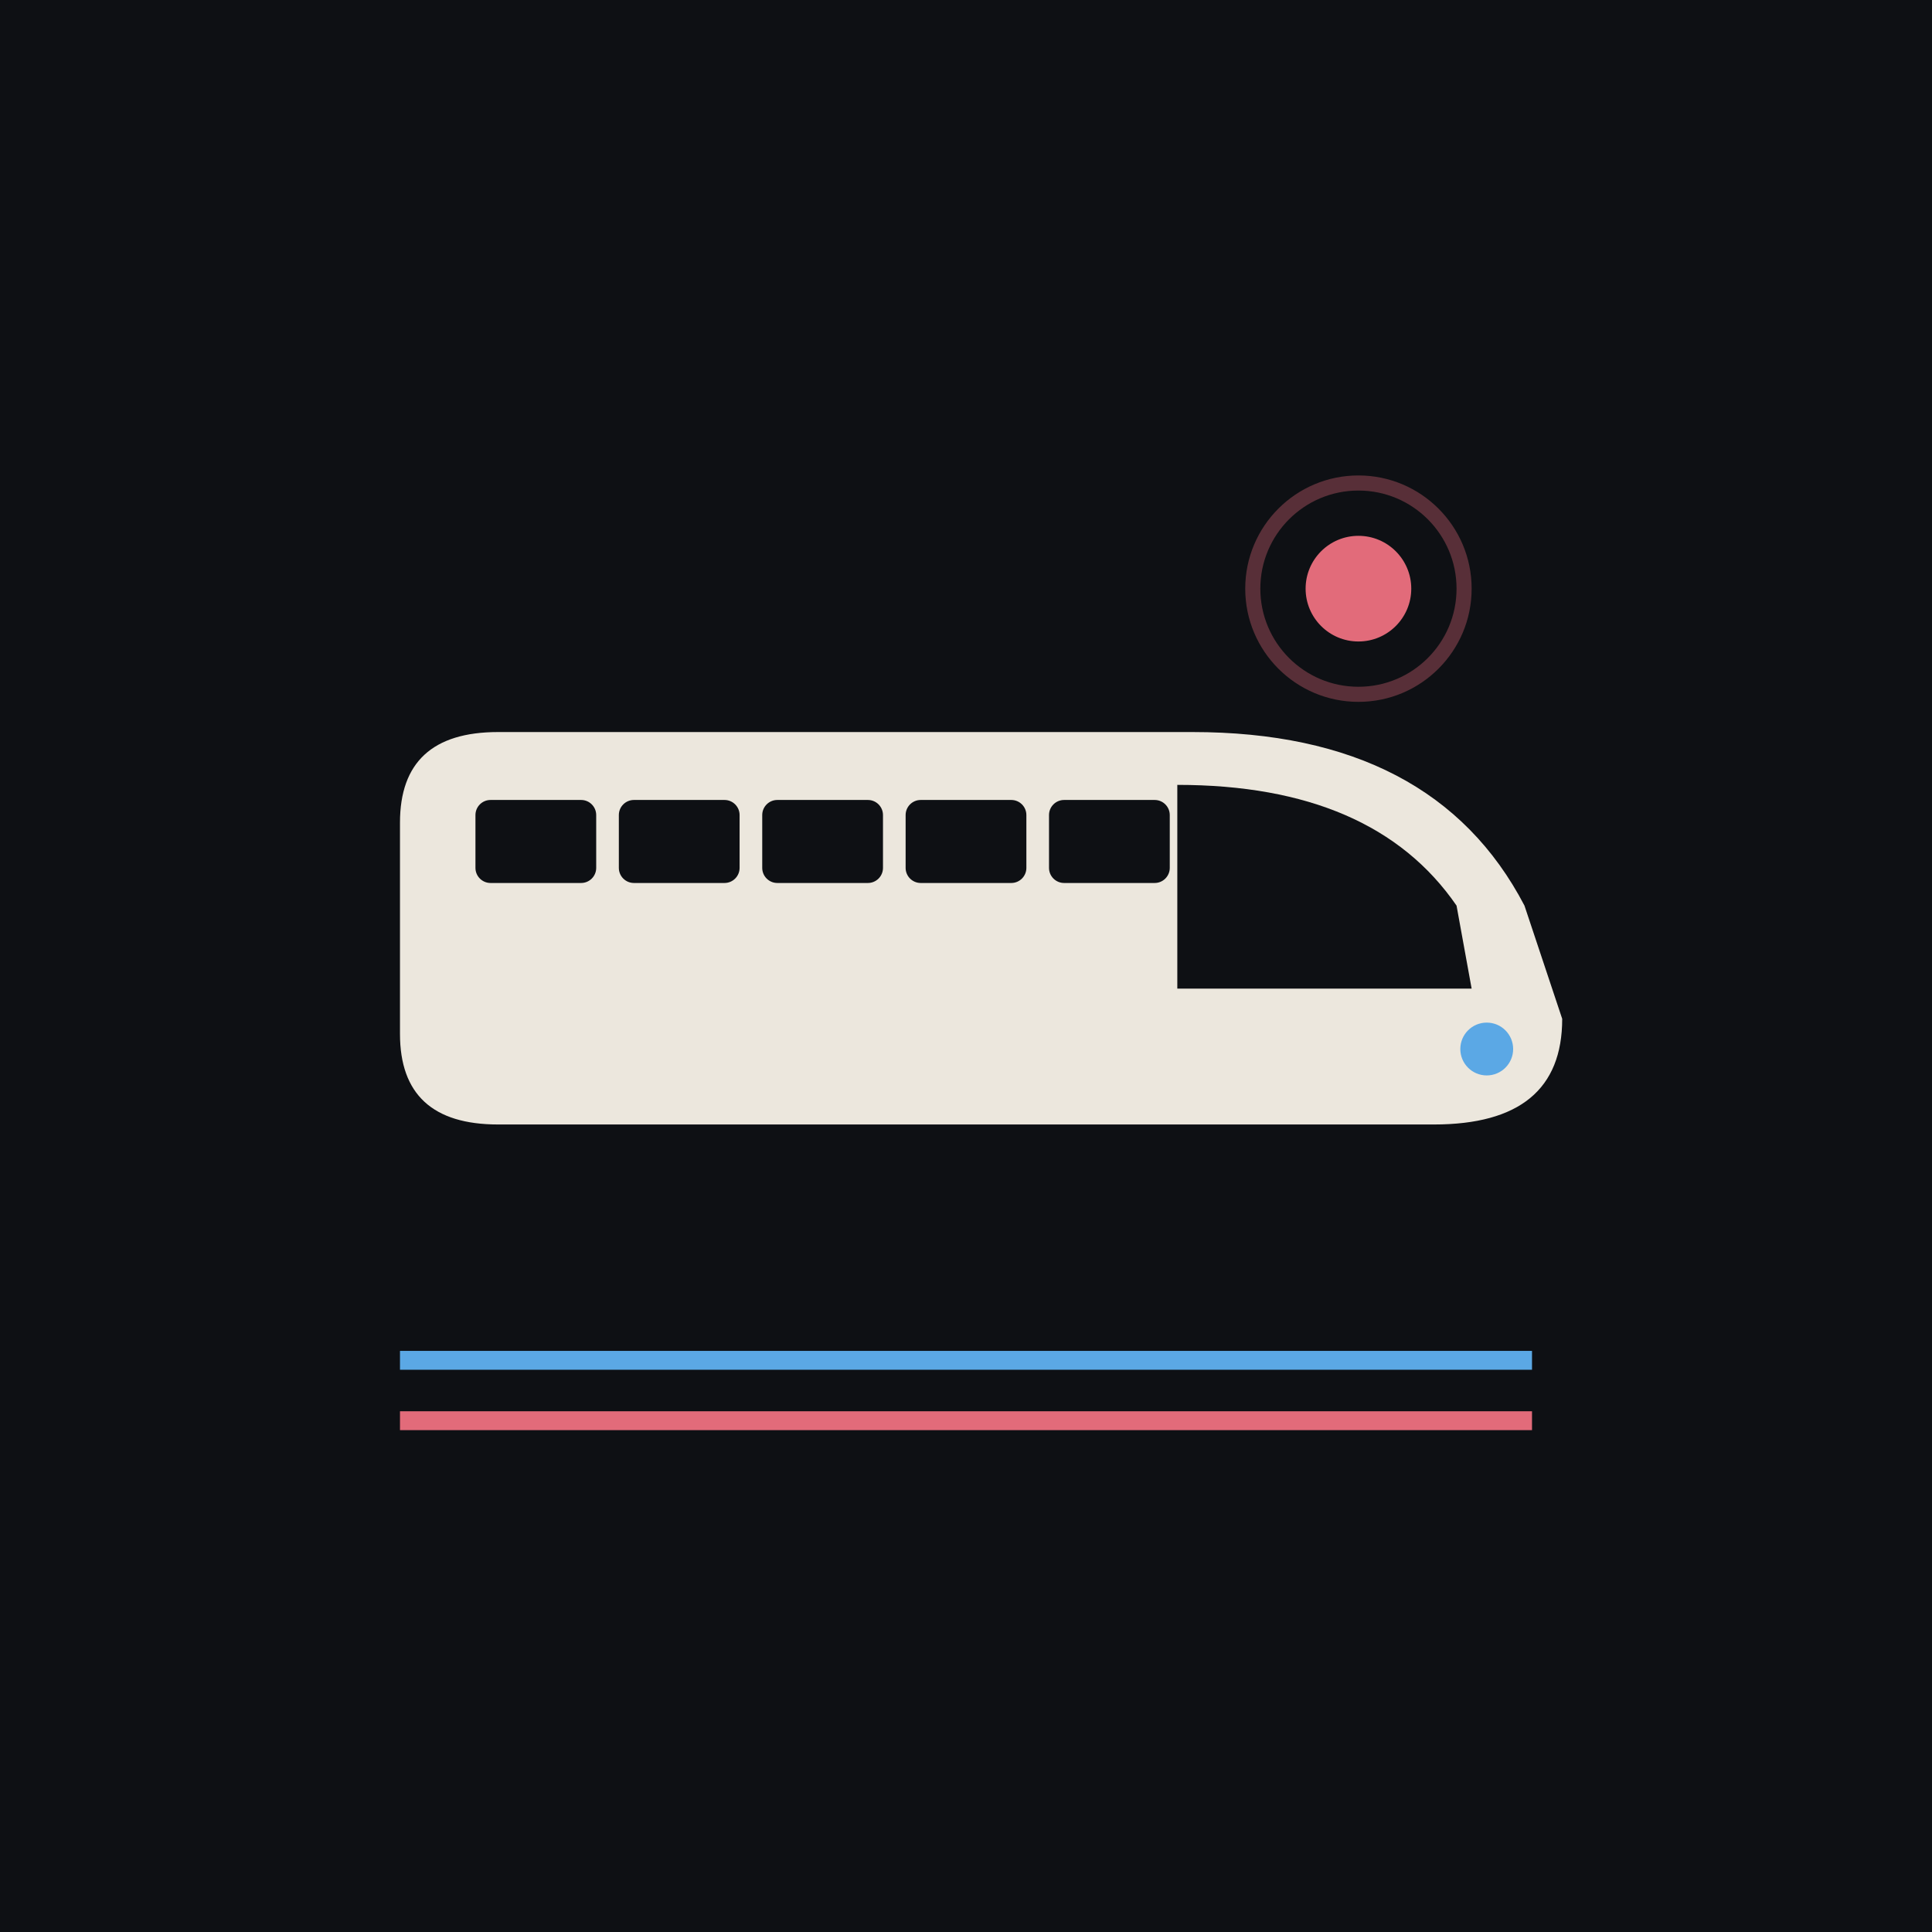
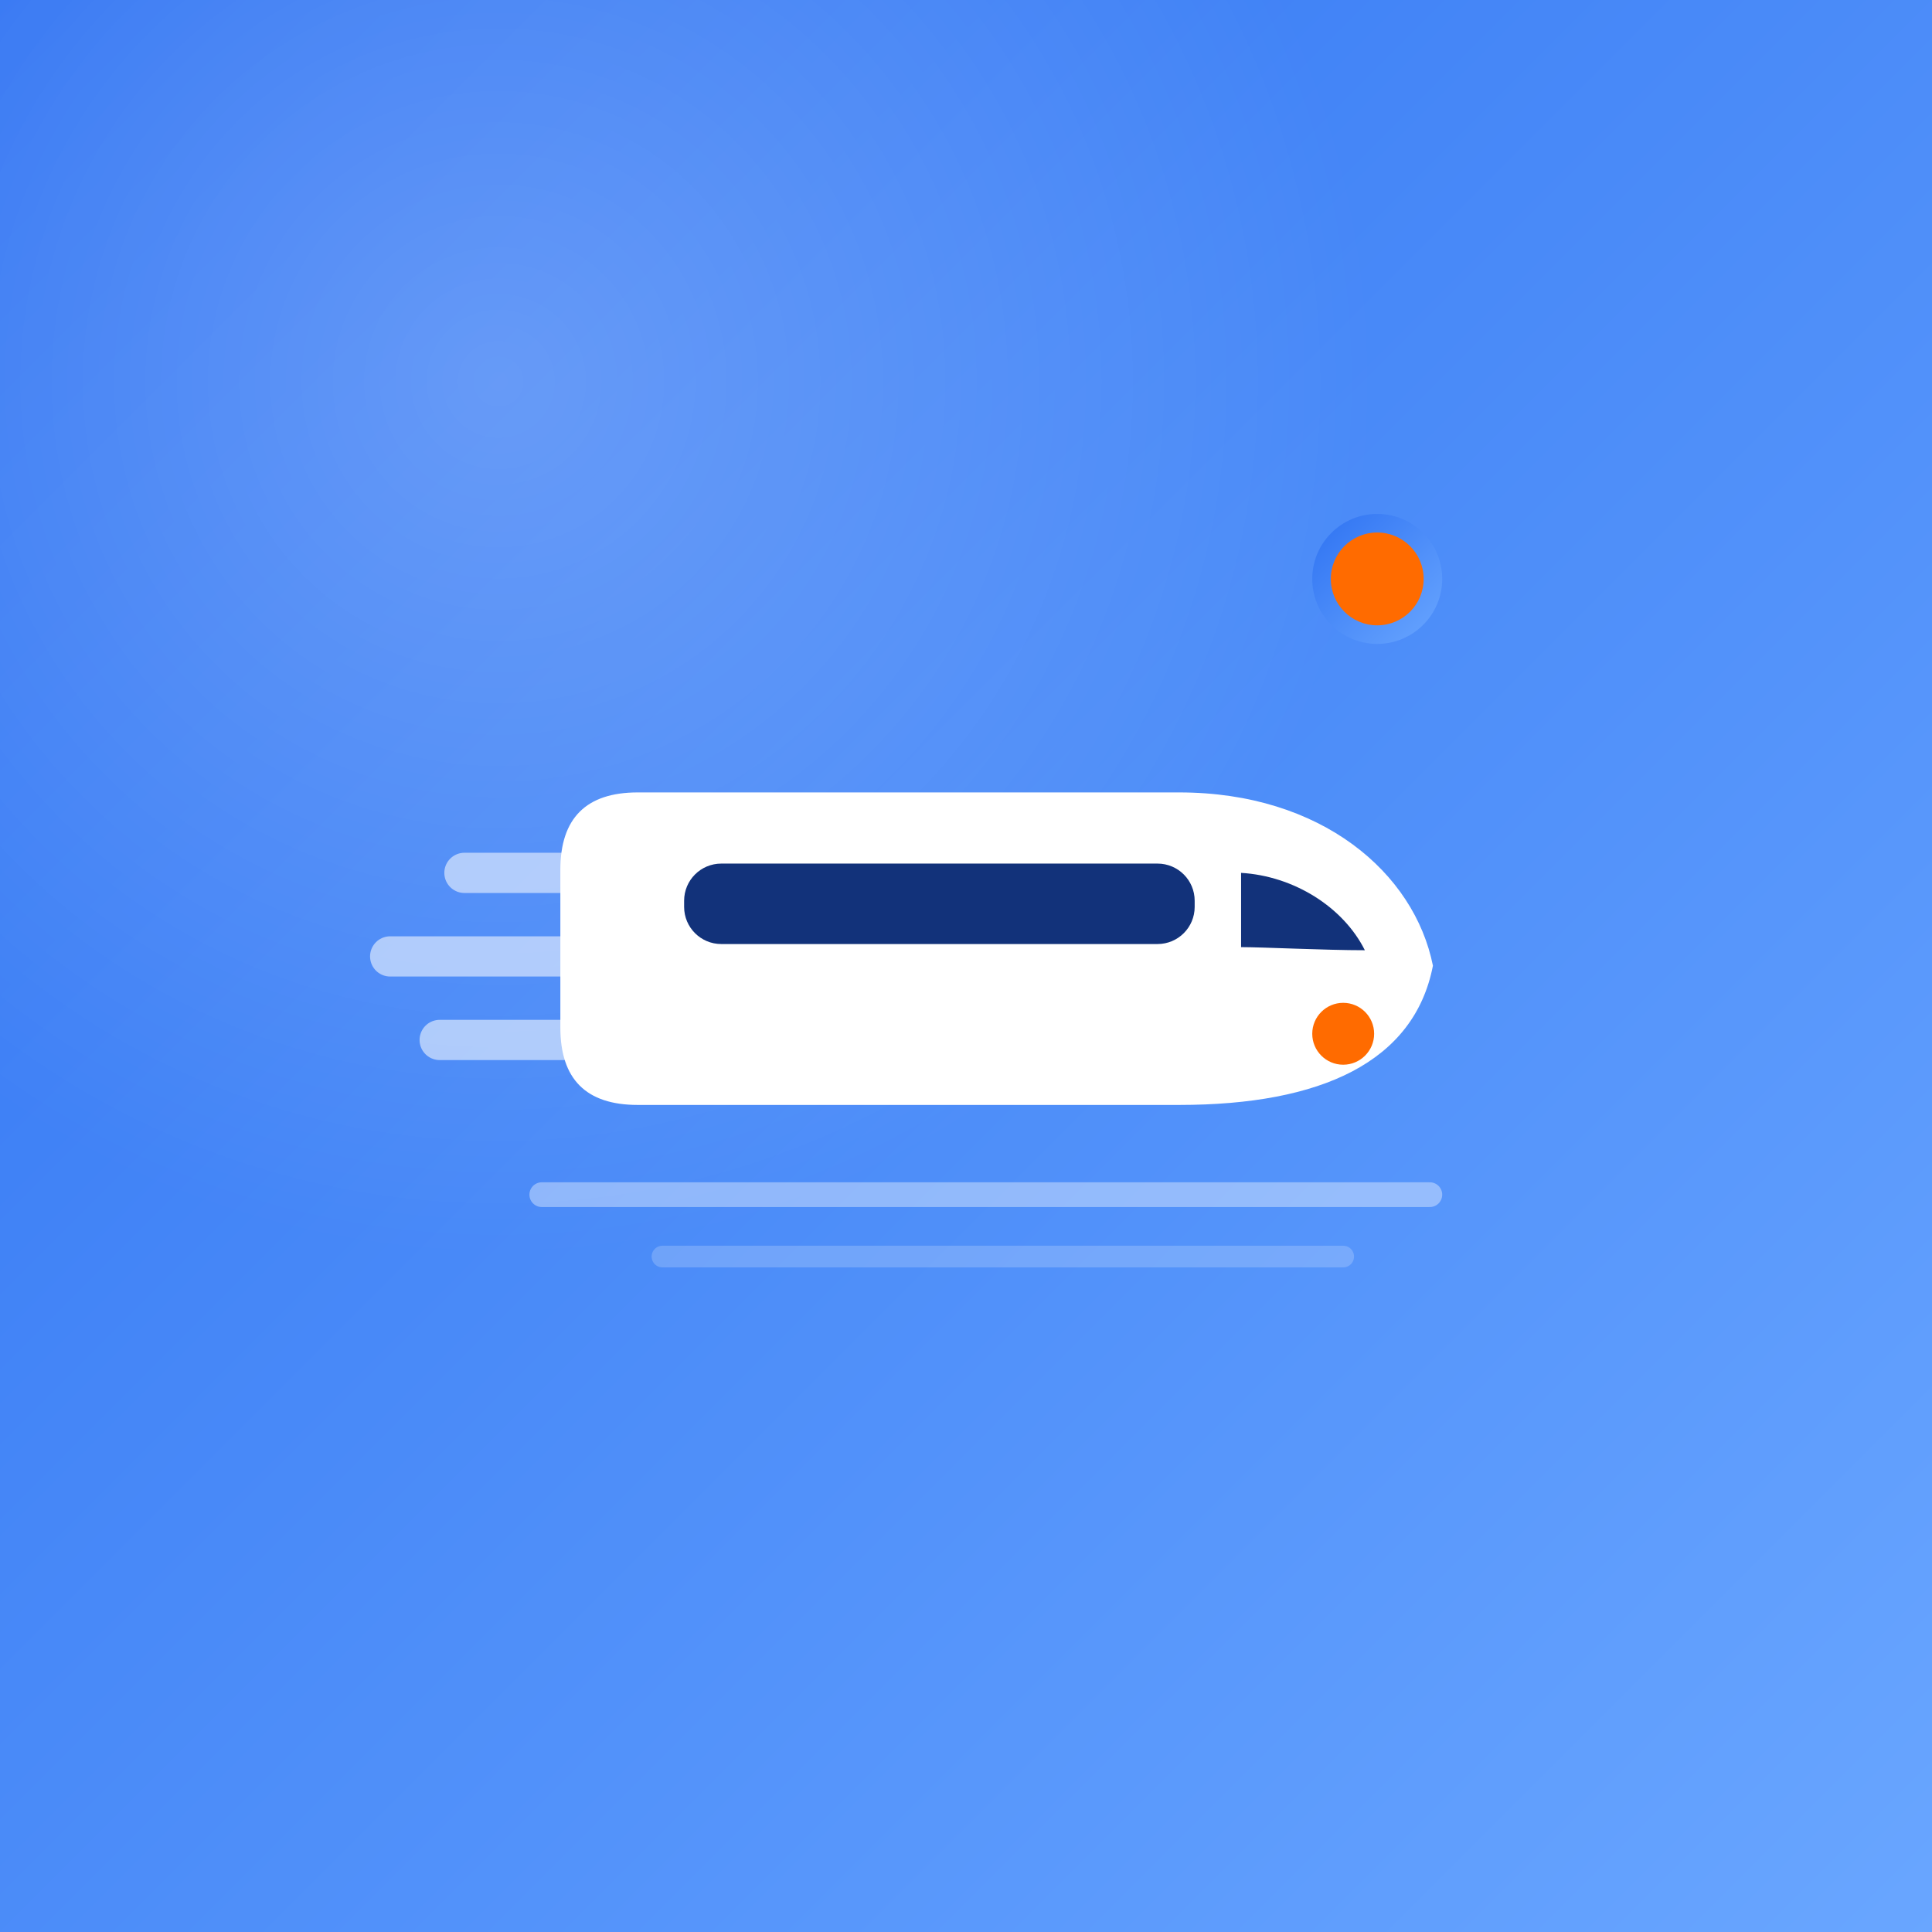
- <svg xmlns="http://www.w3.org/2000/svg" viewBox="0 0 512 512" width="512" height="512">
-   <rect width="512" height="512" fill="#0E1014" />
-   <g transform="translate(360, 156)">
-     <circle r="28" fill="none" stroke="#E26B7A" stroke-width="4" opacity="0.35" />
-     <circle r="14" fill="#E26B7A" />
+ <svg xmlns="http://www.w3.org/2000/svg" width="512" height="512" viewBox="0 0 1024 1024" role="img" aria-label="발권창구">
+   <defs>
+     <linearGradient id="bgCobalt" x1="0" y1="0" x2="1" y2="1">
+       <stop offset="0" stop-color="#2E72F2" />
+       <stop offset="1" stop-color="#69A6FF" />
+     </linearGradient>
+     <radialGradient id="glossHi" cx="0.26" cy="0.2" r="0.9">
+       <stop offset="0" stop-color="#ffffff" stop-opacity="0.22" />
+       <stop offset="0.5" stop-color="#ffffff" stop-opacity="0" />
+     </radialGradient>
+   </defs>
+   <rect x="0" y="0" width="1024" height="1024" fill="url(#bgCobalt)" />
+   <rect x="0" y="0" width="1024" height="1024" fill="url(#glossHi)" />
+   <g transform="translate(92 92) scale(0.82)">
+     <g stroke="#ffffff" stroke-linecap="round" stroke-width="26" opacity="0.55">
+       <line x1="188" y1="452" x2="266" y2="452" />
+       <line x1="140" y1="506" x2="266" y2="506" />
+       <line x1="172" y1="560" x2="266" y2="560" />
+     </g>
+     <g stroke="#ffffff" stroke-linecap="round">
+       <line x1="238" y1="660" x2="812" y2="660" stroke-width="16" opacity="0.38" />
+       <line x1="316" y1="700" x2="756" y2="700" stroke-width="14" opacity="0.2" />
+     </g>
+     <path d="M300 400 L650 400 C742 400 802 452 814 512 C802 574 742 602 650 602 L300 602 Q250 602 250 552 L250 450 Q250 400 300 400 Z" fill="#ffffff" />
+     <rect x="330" y="446" width="330" height="52" rx="24" fill="#12327A" />
+     <path d="M690 452 C724 454 756 474 770 502 C744 502 704 500 690 500 Z" fill="#12327A" />
+     <circle cx="756" cy="556" r="20" fill="#FF6B00" />
+     <circle cx="778" cy="262" r="42" fill="url(#bgCobalt)" />
+     <circle cx="778" cy="262" r="30" fill="#FF6B00" />
  </g>
-   <g transform="translate(256, 270)">
-     <path d="       M -150,-52 Q -150,-76 -124,-76 L 60,-76 Q 124,-76 148,-30 L 158,0       Q 158,28 124,28 L -124,28 Q -150,28 -150,4 Z     " fill="#ECE7DD" />
-     <path d="       M 56,-62 Q 108,-62 130,-30 L 134,-8 L 56,-8 Z     " fill="#0E1014" />
-     <rect x="-130" y="-58" width="32" height="22" rx="4" fill="#0E1014" />
-     <rect x="-92" y="-58" width="32" height="22" rx="4" fill="#0E1014" />
-     <rect x="-54" y="-58" width="32" height="22" rx="4" fill="#0E1014" />
-     <rect x="-16" y="-58" width="32" height="22" rx="4" fill="#0E1014" />
-     <rect x="22" y="-58" width="32" height="22" rx="4" fill="#0E1014" />
-     <circle cx="138" cy="8" r="7" fill="#5BA8E5" />
-   </g>
-   <rect x="106" y="358" width="300" height="5" fill="#5BA8E5" />
-   <rect x="106" y="374" width="300" height="5" fill="#E26B7A" />
</svg>
